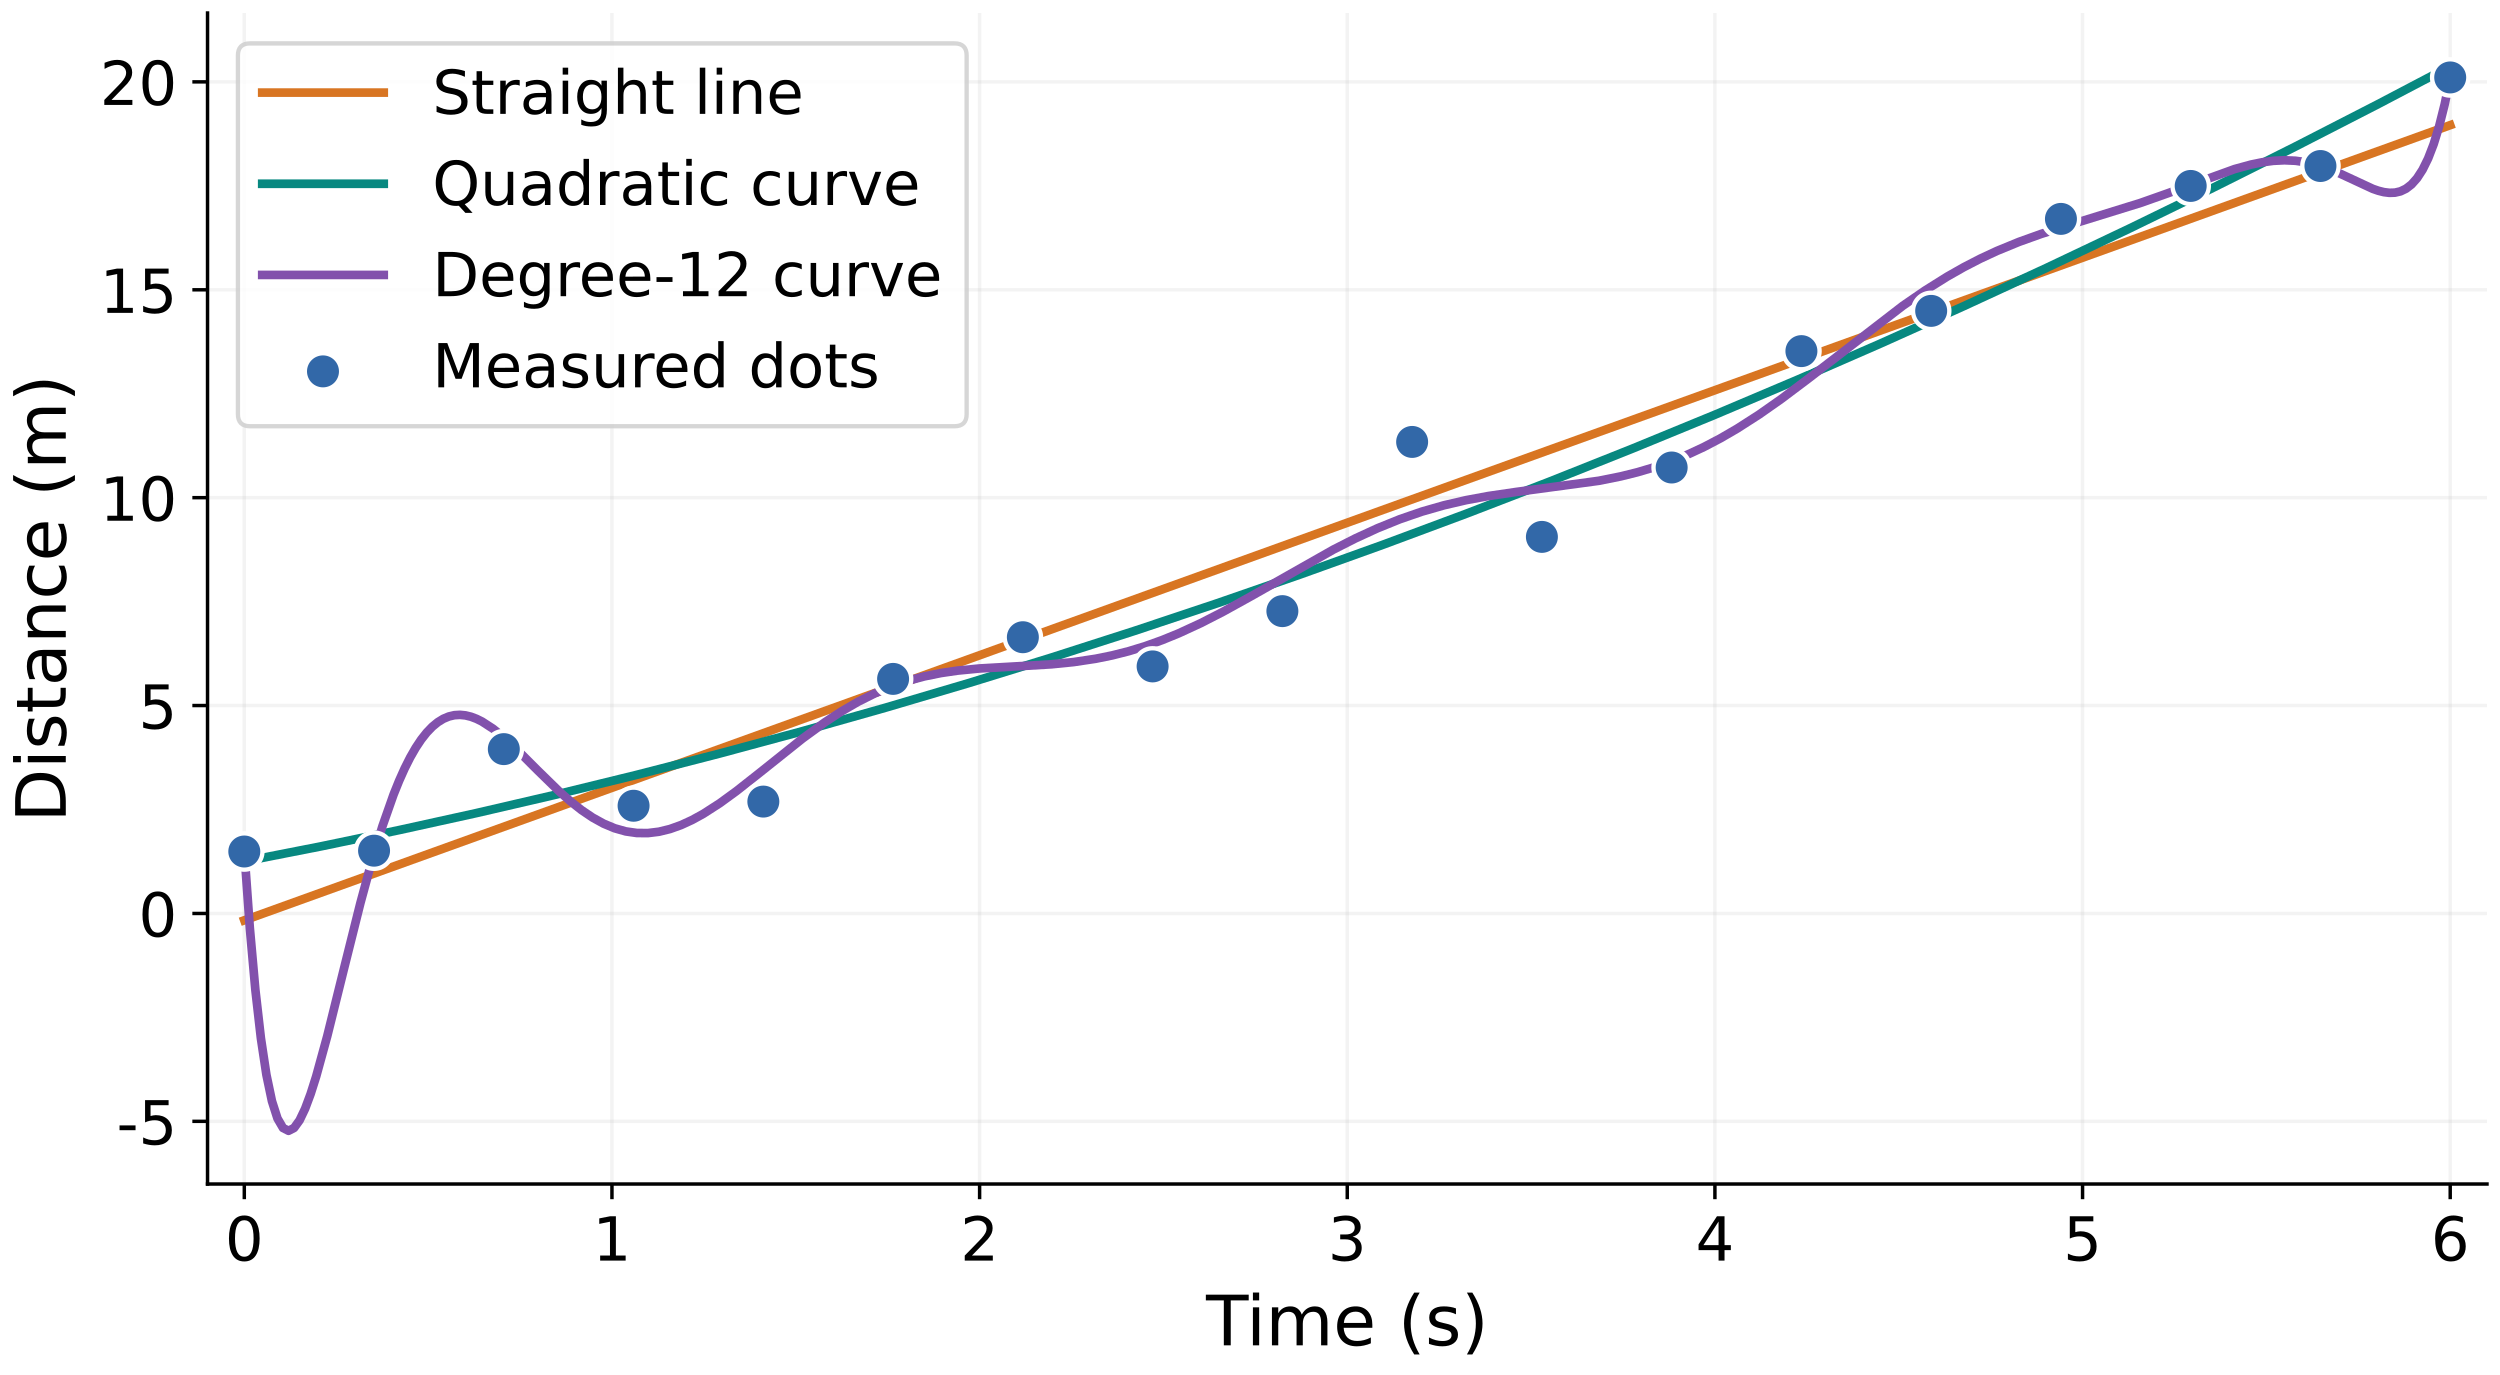
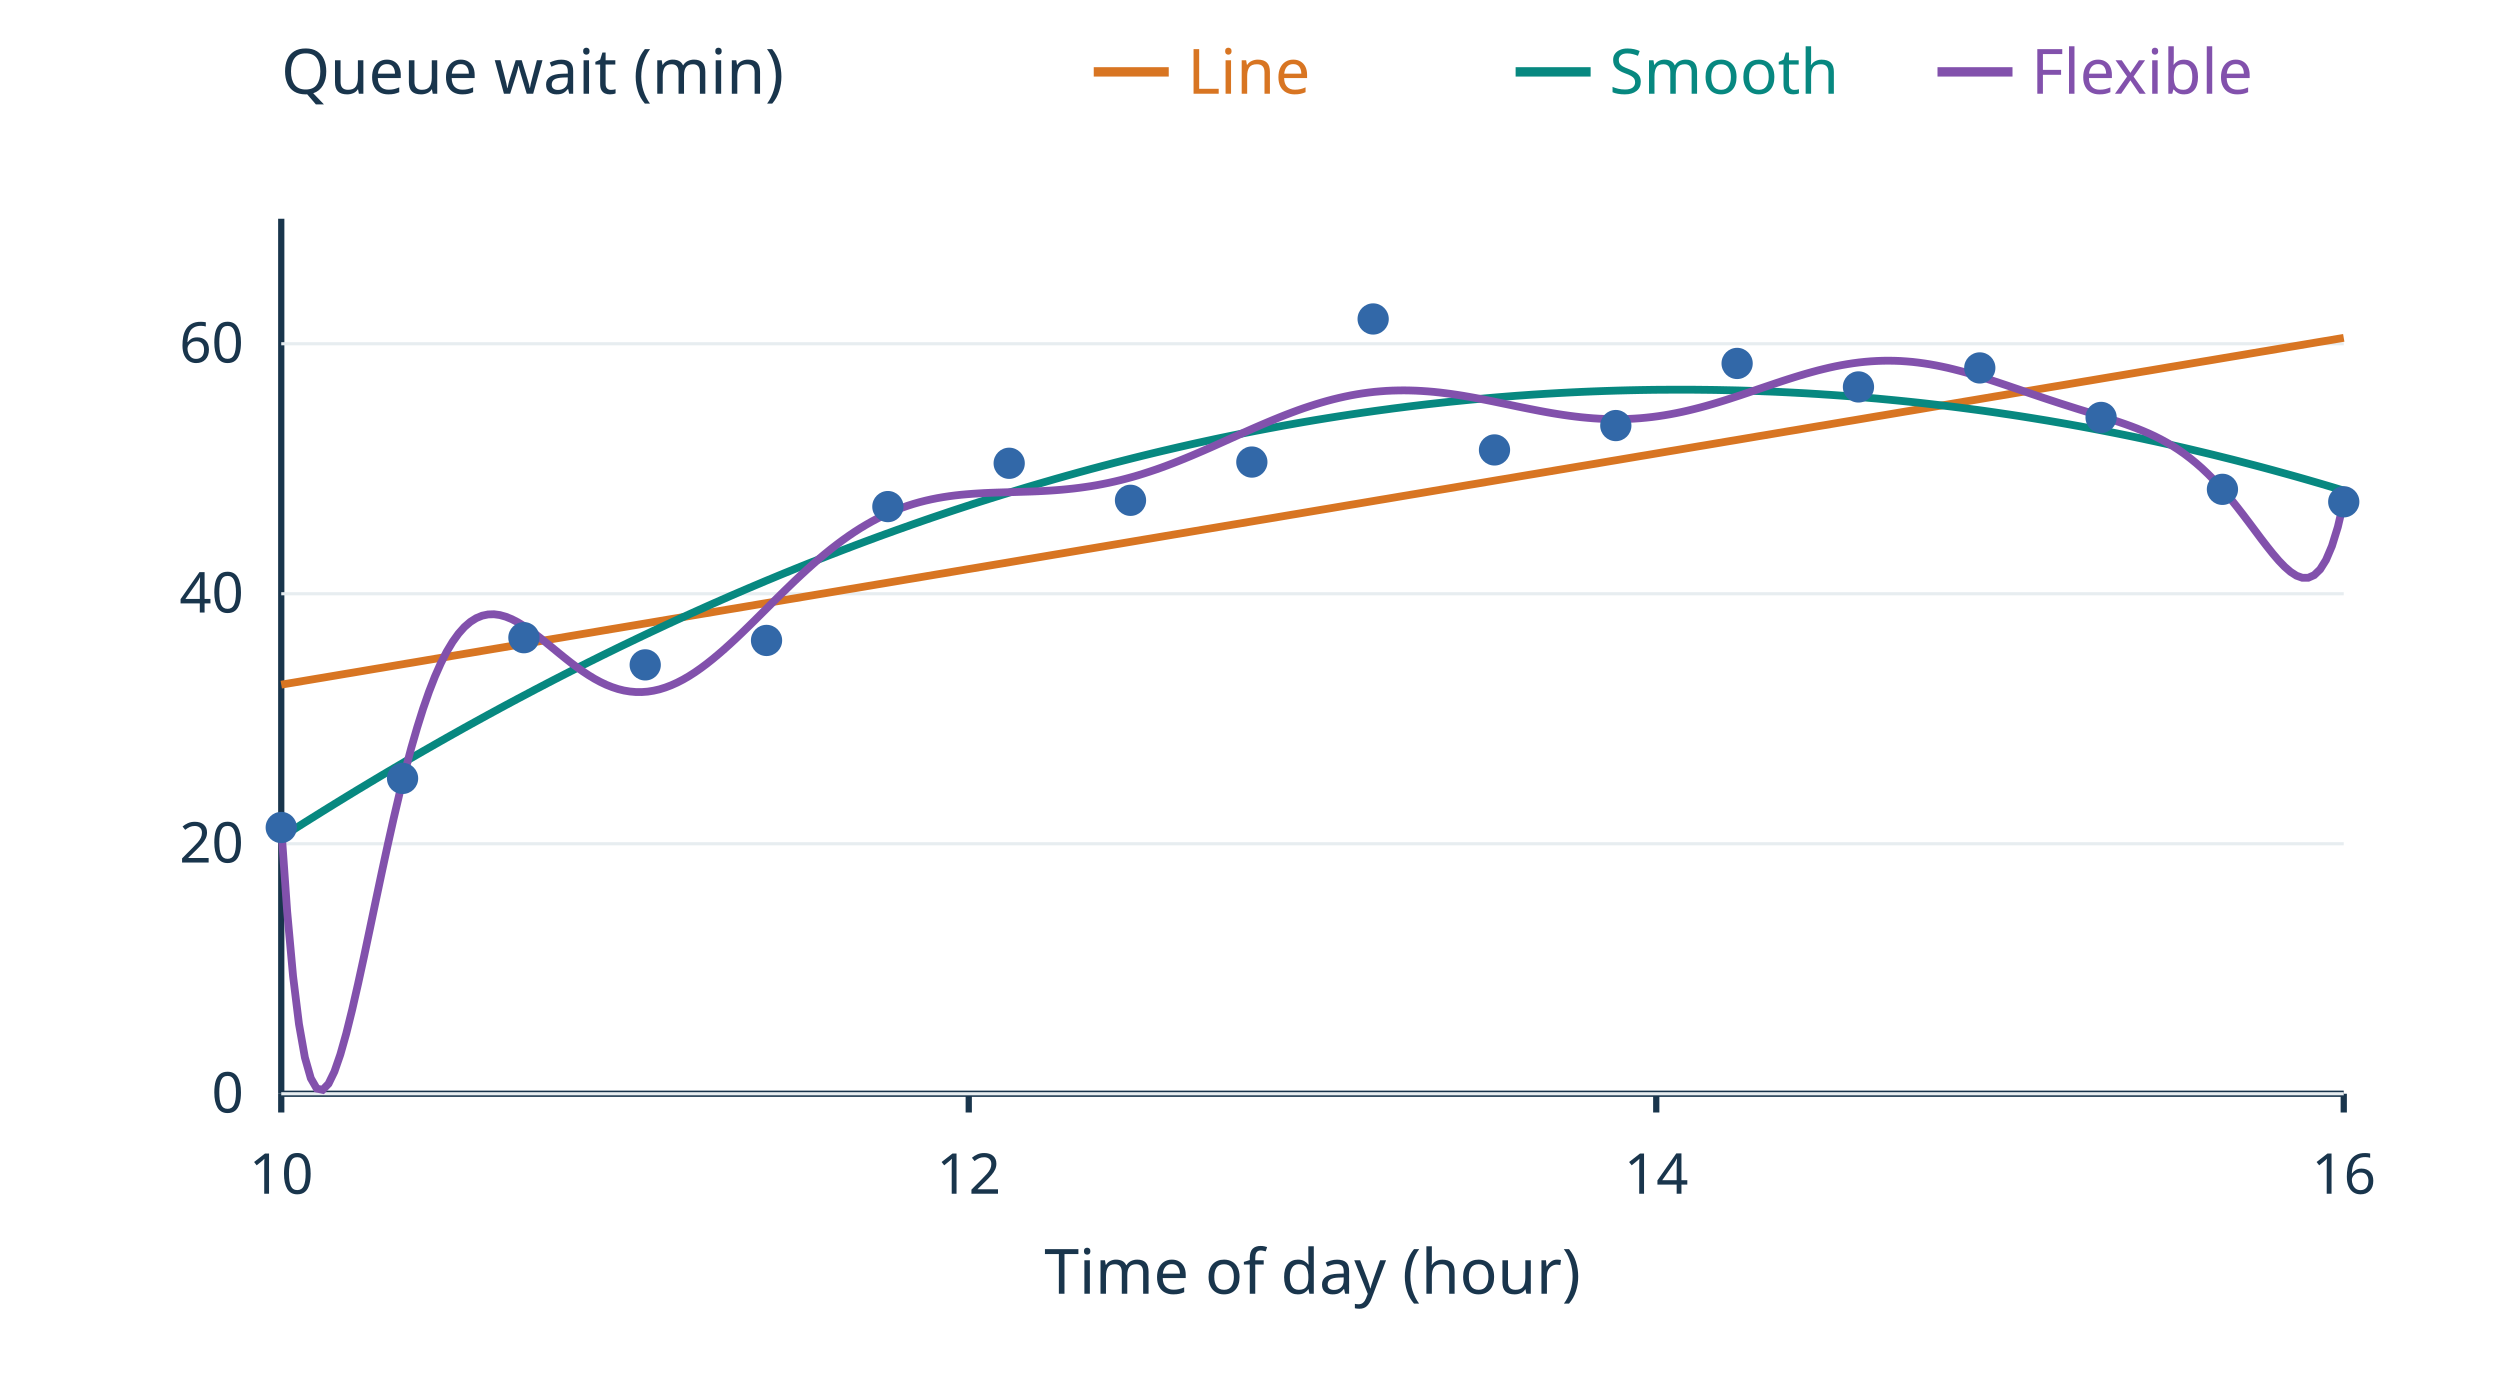
- <svg xmlns="http://www.w3.org/2000/svg" xmlns:xlink="http://www.w3.org/1999/xlink" width="576pt" height="316.8pt" viewBox="0 0 576 316.8" version="1.1">
-   <defs>
-     <style type="text/css">*{stroke-linejoin: round; stroke-linecap: butt}</style>
-   </defs>
-   <g id="figure_1">
-     <g id="patch_1">
-       <path d="M 0 316.8  L 576 316.8  L 576 0  L 0 0  z " style="fill: #ffffff" />
-     </g>
-     <g id="axes_1">
-       <g id="patch_2">
-         <path d="M 47.816 272.799  L 573 272.799  L 573 3  L 47.816 3  z " style="fill: #ffffff" />
-       </g>
-       <g id="matplotlib.axis_1">
-         <g id="xtick_1">
-           <g id="line2d_1">
-             <path d="M 56.287 272.799  L 56.287 3  " clip-path="url(#p5c104e8bd3)" style="fill: none; stroke: #b0b0b0; stroke-opacity: 0.15; stroke-width: 0.8; stroke-linecap: square" />
-           </g>
-           <g id="line2d_2">
-             <defs>
-               <path id="mf3f0b8edce" d="M 0 0  L 0 3.5  " style="stroke: #000000; stroke-width: 0.8" />
-             </defs>
-             <g>
-               <use xlink:href="#mf3f0b8edce" x="56.287" y="272.799" style="stroke: #000000; stroke-width: 0.8" />
-             </g>
-           </g>
-           <g id="text_1">
-             <text style="font-size: 14px; font-family: 'DejaVu Sans'; text-anchor: middle" x="56.287" y="290.435" transform="rotate(-0 56.28719 290.4352)">0</text>
-           </g>
-         </g>
-         <g id="xtick_2">
-           <g id="line2d_3">
-             <path d="M 140.994 272.799  L 140.994 3  " clip-path="url(#p5c104e8bd3)" style="fill: none; stroke: #b0b0b0; stroke-opacity: 0.15; stroke-width: 0.8; stroke-linecap: square" />
-           </g>
-           <g id="line2d_4">
-             <g>
-               <use xlink:href="#mf3f0b8edce" x="140.994" y="272.799" style="stroke: #000000; stroke-width: 0.8" />
-             </g>
-           </g>
-           <g id="text_2">
-             <text style="font-size: 14px; font-family: 'DejaVu Sans'; text-anchor: middle" x="140.994" y="290.435" transform="rotate(-0 140.9942 290.4352)">1</text>
-           </g>
-         </g>
-         <g id="xtick_3">
-           <g id="line2d_5">
-             <path d="M 225.701 272.799  L 225.701 3  " clip-path="url(#p5c104e8bd3)" style="fill: none; stroke: #b0b0b0; stroke-opacity: 0.15; stroke-width: 0.8; stroke-linecap: square" />
-           </g>
-           <g id="line2d_6">
-             <g>
-               <use xlink:href="#mf3f0b8edce" x="225.701" y="272.799" style="stroke: #000000; stroke-width: 0.8" />
-             </g>
-           </g>
-           <g id="text_3">
-             <text style="font-size: 14px; font-family: 'DejaVu Sans'; text-anchor: middle" x="225.701" y="290.435" transform="rotate(-0 225.7011 290.4352)">2</text>
-           </g>
-         </g>
-         <g id="xtick_4">
-           <g id="line2d_7">
-             <path d="M 310.408 272.799  L 310.408 3  " clip-path="url(#p5c104e8bd3)" style="fill: none; stroke: #b0b0b0; stroke-opacity: 0.15; stroke-width: 0.8; stroke-linecap: square" />
-           </g>
-           <g id="line2d_8">
-             <g>
-               <use xlink:href="#mf3f0b8edce" x="310.408" y="272.799" style="stroke: #000000; stroke-width: 0.8" />
-             </g>
-           </g>
-           <g id="text_4">
-             <text style="font-size: 14px; font-family: 'DejaVu Sans'; text-anchor: middle" x="310.408" y="290.435" transform="rotate(-0 310.4081 290.4352)">3</text>
-           </g>
-         </g>
-         <g id="xtick_5">
-           <g id="line2d_9">
-             <path d="M 395.115 272.799  L 395.115 3  " clip-path="url(#p5c104e8bd3)" style="fill: none; stroke: #b0b0b0; stroke-opacity: 0.15; stroke-width: 0.8; stroke-linecap: square" />
-           </g>
-           <g id="line2d_10">
-             <g>
-               <use xlink:href="#mf3f0b8edce" x="395.115" y="272.799" style="stroke: #000000; stroke-width: 0.8" />
-             </g>
-           </g>
-           <g id="text_5">
-             <text style="font-size: 14px; font-family: 'DejaVu Sans'; text-anchor: middle" x="395.115" y="290.435" transform="rotate(-0 395.1151 290.4352)">4</text>
-           </g>
-         </g>
-         <g id="xtick_6">
-           <g id="line2d_11">
-             <path d="M 479.822 272.799  L 479.822 3  " clip-path="url(#p5c104e8bd3)" style="fill: none; stroke: #b0b0b0; stroke-opacity: 0.15; stroke-width: 0.8; stroke-linecap: square" />
-           </g>
-           <g id="line2d_12">
-             <g>
-               <use xlink:href="#mf3f0b8edce" x="479.822" y="272.799" style="stroke: #000000; stroke-width: 0.8" />
-             </g>
-           </g>
-           <g id="text_6">
-             <text style="font-size: 14px; font-family: 'DejaVu Sans'; text-anchor: middle" x="479.822" y="290.435" transform="rotate(-0 479.8221 290.4352)">5</text>
-           </g>
-         </g>
-         <g id="xtick_7">
-           <g id="line2d_13">
-             <path d="M 564.529 272.799  L 564.529 3  " clip-path="url(#p5c104e8bd3)" style="fill: none; stroke: #b0b0b0; stroke-opacity: 0.15; stroke-width: 0.8; stroke-linecap: square" />
-           </g>
-           <g id="line2d_14">
-             <g>
-               <use xlink:href="#mf3f0b8edce" x="564.529" y="272.799" style="stroke: #000000; stroke-width: 0.8" />
-             </g>
-           </g>
-           <g id="text_7">
-             <text style="font-size: 14px; font-family: 'DejaVu Sans'; text-anchor: middle" x="564.529" y="290.435" transform="rotate(-0 564.5291 290.4352)">6</text>
-           </g>
-         </g>
-         <g id="text_8">
-           <text style="font-size: 16px; font-family: 'DejaVu Sans'; text-anchor: middle" x="310.408" y="309.956" transform="rotate(-0 310.4081 309.956)">Time (s)</text>
-         </g>
-       </g>
-       <g id="matplotlib.axis_2">
-         <g id="ytick_1">
-           <g id="line2d_15">
-             <path d="M 47.816 258.361  L 573 258.361  " clip-path="url(#p5c104e8bd3)" style="fill: none; stroke: #b0b0b0; stroke-opacity: 0.15; stroke-width: 0.8; stroke-linecap: square" />
-           </g>
-           <g id="line2d_16">
-             <defs>
-               <path id="m4a81ca9b0f" d="M 0 0  L -3.5 0  " style="stroke: #000000; stroke-width: 0.8" />
-             </defs>
-             <g>
-               <use xlink:href="#m4a81ca9b0f" x="47.816" y="258.361" style="stroke: #000000; stroke-width: 0.8" />
-             </g>
-           </g>
-           <g id="text_9">
-             <text style="font-size: 14px; font-family: 'DejaVu Sans'; text-anchor: end" x="40.816" y="263.679" transform="rotate(-0 40.81649 263.6794)">-5</text>
-           </g>
-         </g>
-         <g id="ytick_2">
-           <g id="line2d_17">
-             <path d="M 47.816 210.462  L 573 210.462  " clip-path="url(#p5c104e8bd3)" style="fill: none; stroke: #b0b0b0; stroke-opacity: 0.15; stroke-width: 0.8; stroke-linecap: square" />
-           </g>
-           <g id="line2d_18">
-             <g>
-               <use xlink:href="#m4a81ca9b0f" x="47.816" y="210.462" style="stroke: #000000; stroke-width: 0.8" />
-             </g>
-           </g>
-           <g id="text_10">
-             <text style="font-size: 14px; font-family: 'DejaVu Sans'; text-anchor: end" x="40.816" y="215.78" transform="rotate(-0 40.81649 215.78)">0</text>
-           </g>
-         </g>
-         <g id="ytick_3">
-           <g id="line2d_19">
-             <path d="M 47.816 162.562  L 573 162.562  " clip-path="url(#p5c104e8bd3)" style="fill: none; stroke: #b0b0b0; stroke-opacity: 0.15; stroke-width: 0.8; stroke-linecap: square" />
-           </g>
-           <g id="line2d_20">
-             <g>
-               <use xlink:href="#m4a81ca9b0f" x="47.816" y="162.562" style="stroke: #000000; stroke-width: 0.8" />
-             </g>
-           </g>
-           <g id="text_11">
-             <text style="font-size: 14px; font-family: 'DejaVu Sans'; text-anchor: end" x="40.816" y="167.881" transform="rotate(-0 40.81649 167.8806)">5</text>
-           </g>
-         </g>
-         <g id="ytick_4">
-           <g id="line2d_21">
-             <path d="M 47.816 114.663  L 573 114.663  " clip-path="url(#p5c104e8bd3)" style="fill: none; stroke: #b0b0b0; stroke-opacity: 0.15; stroke-width: 0.8; stroke-linecap: square" />
-           </g>
-           <g id="line2d_22">
-             <g>
-               <use xlink:href="#m4a81ca9b0f" x="47.816" y="114.663" style="stroke: #000000; stroke-width: 0.8" />
-             </g>
-           </g>
-           <g id="text_12">
-             <text style="font-size: 14px; font-family: 'DejaVu Sans'; text-anchor: end" x="40.816" y="119.981" transform="rotate(-0 40.81649 119.9811)">10</text>
-           </g>
-         </g>
-         <g id="ytick_5">
-           <g id="line2d_23">
-             <path d="M 47.816 66.763  L 573 66.763  " clip-path="url(#p5c104e8bd3)" style="fill: none; stroke: #b0b0b0; stroke-opacity: 0.15; stroke-width: 0.8; stroke-linecap: square" />
-           </g>
-           <g id="line2d_24">
-             <g>
-               <use xlink:href="#m4a81ca9b0f" x="47.816" y="66.763" style="stroke: #000000; stroke-width: 0.8" />
-             </g>
-           </g>
-           <g id="text_13">
-             <text style="font-size: 14px; font-family: 'DejaVu Sans'; text-anchor: end" x="40.816" y="72.082" transform="rotate(-0 40.81649 72.08168)">15</text>
-           </g>
-         </g>
-         <g id="ytick_6">
-           <g id="line2d_25">
-             <path d="M 47.816 18.864  L 573 18.864  " clip-path="url(#p5c104e8bd3)" style="fill: none; stroke: #b0b0b0; stroke-opacity: 0.15; stroke-width: 0.8; stroke-linecap: square" />
-           </g>
-           <g id="line2d_26">
-             <g>
-               <use xlink:href="#m4a81ca9b0f" x="47.816" y="18.864" style="stroke: #000000; stroke-width: 0.8" />
-             </g>
-           </g>
-           <g id="text_14">
-             <text style="font-size: 14px; font-family: 'DejaVu Sans'; text-anchor: end" x="40.816" y="24.182" transform="rotate(-0 40.81649 24.18223)">20</text>
-           </g>
-         </g>
-         <g id="text_15">
-           <text style="font-size: 16px; font-family: 'DejaVu Sans'; text-anchor: middle" x="15.158" y="137.899" transform="rotate(-90 15.15774 137.8994)">Distance (m)</text>
-         </g>
-       </g>
-       <g id="line2d_27">
-         <path d="M 56.287 212.035  L 564.529 28.834  L 564.529 28.834  " clip-path="url(#p5c104e8bd3)" style="fill: none; stroke: #d87522; stroke-width: 2; stroke-linecap: square" />
-       </g>
-       <g id="line2d_28">
-         <path d="M 56.287 198.465  L 74.12 194.965  L 91.953 191.253  L 109.786 187.328  L 127.619 183.19  L 146.726 178.52  L 165.833 173.605  L 184.94 168.446  L 204.047 163.042  L 223.154 157.394  L 242.26 151.501  L 261.367 145.364  L 280.474 138.982  L 299.581 132.355  L 318.688 125.484  L 337.795 118.369  L 356.901 111.009  L 376.008 103.404  L 395.115 95.555  L 414.222 87.462  L 433.329 79.124  L 452.436 70.541  L 471.542 61.714  L 490.649 52.642  L 509.756 43.326  L 528.863 33.765  L 547.97 23.96  L 564.529 15.264  L 564.529 15.264  " clip-path="url(#p5c104e8bd3)" style="fill: none; stroke: #078880; stroke-width: 2; stroke-linecap: square" />
-       </g>
-       <g id="line2d_29">
-         <path d="M 56.287 196.127  L 57.561 213.823  L 58.835 228.048  L 60.109 239.199  L 61.382 247.638  L 62.656 253.7  L 63.93 257.688  L 65.204 259.882  L 66.478 260.535  L 67.751 259.877  L 69.025 258.116  L 70.299 255.441  L 71.573 252.022  L 72.846 248.011  L 75.394 238.742  L 79.215 223.337  L 83.037 208.062  L 85.584 198.692  L 88.132 190.302  L 90.679 183.06  L 91.953 179.899  L 93.227 177.052  L 94.501 174.519  L 95.775 172.298  L 97.048 170.384  L 98.322 168.769  L 99.596 167.442  L 100.87 166.394  L 102.144 165.61  L 103.417 165.077  L 104.691 164.779  L 105.965 164.7  L 107.239 164.825  L 108.513 165.136  L 109.786 165.616  L 111.06 166.248  L 113.608 167.904  L 116.155 169.969  L 118.703 172.318  L 123.798 177.414  L 128.893 182.391  L 131.441 184.638  L 133.988 186.645  L 136.536 188.367  L 139.083 189.772  L 141.631 190.838  L 144.179 191.556  L 146.726 191.921  L 149.274 191.942  L 151.821 191.63  L 154.369 191.006  L 156.917 190.094  L 159.464 188.922  L 162.012 187.521  L 165.833 185.063  L 169.654 182.281  L 174.75 178.268  L 184.94 170.133  L 190.035 166.422  L 193.856 163.918  L 197.678 161.697  L 201.499 159.779  L 205.321 158.172  L 209.142 156.866  L 212.963 155.842  L 216.785 155.07  L 220.606 154.51  L 225.701 154.016  L 233.344 153.577  L 242.26 153.052  L 247.356 152.542  L 252.451 151.775  L 256.272 150.997  L 260.093 150.026  L 263.915 148.855  L 267.736 147.486  L 271.558 145.927  L 276.653 143.578  L 281.748 140.969  L 288.117 137.447  L 307.224 126.619  L 312.319 124.033  L 317.414 121.693  L 322.509 119.634  L 327.604 117.876  L 332.699 116.417  L 337.795 115.235  L 342.89 114.29  L 349.259 113.355  L 368.366 110.772  L 373.461 109.749  L 377.282 108.799  L 381.103 107.665  L 384.925 106.326  L 388.746 104.771  L 392.568 102.992  L 396.389 100.99  L 400.21 98.771  L 405.305 95.503  L 410.401 91.928  L 416.77 87.136  L 438.424 70.441  L 443.519 66.938  L 448.614 63.744  L 452.436 61.574  L 456.257 59.602  L 460.078 57.824  L 465.174 55.73  L 470.269 53.901  L 476.638 51.869  L 493.197 46.744  L 499.566 44.494  L 514.851 38.953  L 518.673 37.907  L 521.22 37.389  L 523.768 37.052  L 526.315 36.926  L 528.863 37.037  L 531.411 37.402  L 533.958 38.024  L 536.506 38.889  L 539.053 39.959  L 546.696 43.509  L 547.97 43.948  L 549.244 44.267  L 550.517 44.428  L 551.791 44.385  L 553.065 44.089  L 554.339 43.481  L 555.613 42.497  L 556.886 41.066  L 558.16 39.106  L 559.434 36.527  L 560.708 33.229  L 561.981 29.1  L 563.255 24.02  L 564.529 17.851  L 564.529 17.851  " clip-path="url(#p5c104e8bd3)" style="fill: none; stroke: #8251ac; stroke-width: 2; stroke-linecap: square" />
-       </g>
-       <g id="patch_3">
-         <path d="M 47.816 272.799  L 47.816 3  " style="fill: none; stroke: #000000; stroke-width: 0.8; stroke-linejoin: miter; stroke-linecap: square" />
-       </g>
-       <g id="patch_4">
-         <path d="M 47.816 272.799  L 573 272.799  " style="fill: none; stroke: #000000; stroke-width: 0.8; stroke-linejoin: miter; stroke-linecap: square" />
-       </g>
-       <g id="PathCollection_1">
-         <defs>
-           <path id="m047943c0de" d="M 0 4.183  C 1.109 4.183 2.174 3.743 2.958 2.958  C 3.743 2.174 4.183 1.109 4.183 0  C 4.183 -1.109 3.743 -2.174 2.958 -2.958  C 2.174 -3.743 1.109 -4.183 0 -4.183  C -1.109 -4.183 -2.174 -3.743 -2.958 -2.958  C -3.743 -2.174 -4.183 -1.109 -4.183 0  C -4.183 1.109 -3.743 2.174 -2.958 2.958  C -2.174 3.743 -1.109 4.183 0 4.183  z " style="stroke: #ffffff" />
-         </defs>
-         <g clip-path="url(#p5c104e8bd3)">
-           <use xlink:href="#m047943c0de" x="56.287" y="196.188" style="fill: #3268a8; stroke: #ffffff" />
-           <use xlink:href="#m047943c0de" x="86.184" y="195.996" style="fill: #3268a8; stroke: #ffffff" />
-           <use xlink:href="#m047943c0de" x="116.08" y="172.598" style="fill: #3268a8; stroke: #ffffff" />
-           <use xlink:href="#m047943c0de" x="145.977" y="185.645" style="fill: #3268a8; stroke: #ffffff" />
-           <use xlink:href="#m047943c0de" x="175.874" y="184.686" style="fill: #3268a8; stroke: #ffffff" />
-           <use xlink:href="#m047943c0de" x="205.77" y="156.418" style="fill: #3268a8; stroke: #ffffff" />
-           <use xlink:href="#m047943c0de" x="235.667" y="146.816" style="fill: #3268a8; stroke: #ffffff" />
-           <use xlink:href="#m047943c0de" x="265.563" y="153.541" style="fill: #3268a8; stroke: #ffffff" />
-           <use xlink:href="#m047943c0de" x="295.46" y="140.805" style="fill: #3268a8; stroke: #ffffff" />
-           <use xlink:href="#m047943c0de" x="325.356" y="101.821" style="fill: #3268a8; stroke: #ffffff" />
-           <use xlink:href="#m047943c0de" x="355.253" y="123.7" style="fill: #3268a8; stroke: #ffffff" />
-           <use xlink:href="#m047943c0de" x="385.15" y="107.713" style="fill: #3268a8; stroke: #ffffff" />
-           <use xlink:href="#m047943c0de" x="415.046" y="80.898" style="fill: #3268a8; stroke: #ffffff" />
-           <use xlink:href="#m047943c0de" x="444.943" y="71.627" style="fill: #3268a8; stroke: #ffffff" />
-           <use xlink:href="#m047943c0de" x="474.839" y="50.433" style="fill: #3268a8; stroke: #ffffff" />
-           <use xlink:href="#m047943c0de" x="504.736" y="42.84" style="fill: #3268a8; stroke: #ffffff" />
-           <use xlink:href="#m047943c0de" x="534.632" y="38.25" style="fill: #3268a8; stroke: #ffffff" />
-           <use xlink:href="#m047943c0de" x="564.529" y="17.843" style="fill: #3268a8; stroke: #ffffff" />
-         </g>
-       </g>
-       <g id="legend_1">
-         <g id="patch_5">
-           <path d="M 57.616 98.205  L 219.916 98.205  Q 222.716 98.205 222.716 95.405  L 222.716 12.8  Q 222.716 10 219.916 10  L 57.616 10  Q 54.816 10 54.816 12.8  L 54.816 95.405  Q 54.816 98.205 57.616 98.205  z " style="fill: #ffffff; opacity: 0.8; stroke: #cccccc; stroke-linejoin: miter" />
-         </g>
-         <g id="line2d_30">
-           <path d="M 60.416 21.338  L 74.416 21.338  L 88.416 21.338  " style="fill: none; stroke: #d87522; stroke-width: 2; stroke-linecap: square" />
-         </g>
-         <g id="text_16">
-           <text style="font-size: 14px; font-family: 'DejaVu Sans'; text-anchor: start" x="99.616" y="26.238" transform="rotate(-0 99.61649 26.23805)">Straight line</text>
-         </g>
-         <g id="line2d_31">
-           <path d="M 60.416 42.339  L 74.416 42.339  L 88.416 42.339  " style="fill: none; stroke: #078880; stroke-width: 2; stroke-linecap: square" />
-         </g>
-         <g id="text_17">
-           <text style="font-size: 14px; font-family: 'DejaVu Sans'; text-anchor: start" x="99.616" y="47.239" transform="rotate(-0 99.61649 47.23915)">Quadratic curve</text>
-         </g>
-         <g id="line2d_32">
-           <path d="M 60.416 63.34  L 74.416 63.34  L 88.416 63.34  " style="fill: none; stroke: #8251ac; stroke-width: 2; stroke-linecap: square" />
-         </g>
-         <g id="text_18">
-           <text style="font-size: 14px; font-family: 'DejaVu Sans'; text-anchor: start" x="99.616" y="68.24" transform="rotate(-0 99.61649 68.24024)">Degree-12 curve</text>
-         </g>
-         <g id="PathCollection_2">
-           <g>
-             <use xlink:href="#m047943c0de" x="74.416" y="85.566" style="fill: #3268a8; stroke: #ffffff" />
-           </g>
-         </g>
-         <g id="text_19">
-           <text style="font-size: 14px; font-family: 'DejaVu Sans'; text-anchor: start" x="99.616" y="89.241" transform="rotate(-0 99.61649 89.24133)">Measured dots</text>
-         </g>
-       </g>
-     </g>
-   </g>
-   <defs>
-     <clipPath id="p5c104e8bd3">
-       <rect x="47.816" y="3" width="525.183" height="269.798" />
-     </clipPath>
-   </defs>
+ <svg xmlns="http://www.w3.org/2000/svg" width="800" height="440" viewBox="0 0 800 440" role="img" aria-labelledby="desc">
+   <style>text {font-family: sans-serif;}</style>
+   <rect width="800" height="440" fill="white" />
+   <text x="90.00" y="30.00" font-size="20" fill="#19354c" text-anchor="start">Queue wait (min)</text>
+   <line x1="90.00" y1="70.00" x2="90.00" y2="350.00" stroke="#19354c" stroke-width="2" />
+   <line x1="90.00" y1="350.00" x2="750.00" y2="350.00" stroke="#19354c" stroke-width="2" />
+   <line x1="90.00" y1="350.00" x2="90.00" y2="356.00" stroke="#19354c" stroke-width="2" />
+   <text x="90.00" y="382.00" font-size="18" fill="#19354c" text-anchor="middle">10</text>
+   <line x1="310.00" y1="350.00" x2="310.00" y2="356.00" stroke="#19354c" stroke-width="2" />
+   <text x="310.00" y="382.00" font-size="18" fill="#19354c" text-anchor="middle">12</text>
+   <line x1="530.00" y1="350.00" x2="530.00" y2="356.00" stroke="#19354c" stroke-width="2" />
+   <text x="530.00" y="382.00" font-size="18" fill="#19354c" text-anchor="middle">14</text>
+   <line x1="750.00" y1="350.00" x2="750.00" y2="356.00" stroke="#19354c" stroke-width="2" />
+   <text x="750.00" y="382.00" font-size="18" fill="#19354c" text-anchor="middle">16</text>
+   <line x1="90.00" y1="350.00" x2="750.00" y2="350.00" stroke="#e7edf0" stroke-width="1" />
+   <text x="78.00" y="356.00" font-size="18" fill="#19354c" text-anchor="end">0</text>
+   <line x1="90.00" y1="270.00" x2="750.00" y2="270.00" stroke="#e7edf0" stroke-width="1" />
+   <text x="78.00" y="276.00" font-size="18" fill="#19354c" text-anchor="end">20</text>
+   <line x1="90.00" y1="190.00" x2="750.00" y2="190.00" stroke="#e7edf0" stroke-width="1" />
+   <text x="78.00" y="196.00" font-size="18" fill="#19354c" text-anchor="end">40</text>
+   <line x1="90.00" y1="110.00" x2="750.00" y2="110.00" stroke="#e7edf0" stroke-width="1" />
+   <text x="78.00" y="116.00" font-size="18" fill="#19354c" text-anchor="end">60</text>
+   <text x="420.00" y="414.00" font-size="20" fill="#19354c" text-anchor="middle">Time of day (hour)</text>
+   <path d="M90.00,219.09 L91.89,218.77 L93.78,218.46 L95.67,218.14 L97.56,217.82 L99.46,217.50 L101.35,217.18 L103.24,216.87 L105.13,216.55 L107.02,216.23 L108.91,215.91 L110.80,215.59 L112.69,215.28 L114.58,214.96 L116.48,214.64 L118.37,214.32 L120.26,214.00 L122.15,213.69 L124.04,213.37 L125.93,213.05 L127.82,212.73 L129.71,212.41 L131.60,212.10 L133.50,211.78 L135.39,211.46 L137.28,211.14 L139.17,210.82 L141.06,210.51 L142.95,210.19 L144.84,209.87 L146.73,209.55 L148.62,209.23 L150.52,208.92 L152.41,208.60 L154.30,208.28 L156.19,207.96 L158.08,207.64 L159.97,207.33 L161.86,207.01 L163.75,206.69 L165.64,206.37 L167.54,206.05 L169.43,205.74 L171.32,205.42 L173.21,205.10 L175.10,204.78 L176.99,204.46 L178.88,204.15 L180.77,203.83 L182.66,203.51 L184.56,203.19 L186.45,202.87 L188.34,202.56 L190.23,202.24 L192.12,201.92 L194.01,201.60 L195.90,201.28 L197.79,200.97 L199.68,200.65 L201.58,200.33 L203.47,200.01 L205.36,199.69 L207.25,199.38 L209.14,199.06 L211.03,198.74 L212.92,198.42 L214.81,198.10 L216.70,197.79 L218.60,197.47 L220.49,197.15 L222.38,196.83 L224.27,196.51 L226.16,196.20 L228.05,195.88 L229.94,195.56 L231.83,195.24 L233.72,194.92 L235.62,194.61 L237.51,194.29 L239.40,193.97 L241.29,193.65 L243.18,193.33 L245.07,193.02 L246.96,192.70 L248.85,192.38 L250.74,192.06 L252.64,191.74 L254.53,191.43 L256.42,191.11 L258.31,190.79 L260.20,190.47 L262.09,190.15 L263.98,189.84 L265.87,189.52 L267.77,189.20 L269.66,188.88 L271.55,188.56 L273.44,188.25 L275.33,187.93 L277.22,187.61 L279.11,187.29 L281.00,186.97 L282.89,186.66 L284.79,186.34 L286.68,186.02 L288.57,185.70 L290.46,185.38 L292.35,185.07 L294.24,184.75 L296.13,184.43 L298.02,184.11 L299.91,183.79 L301.81,183.48 L303.70,183.16 L305.59,182.84 L307.48,182.52 L309.37,182.20 L311.26,181.89 L313.15,181.57 L315.04,181.25 L316.93,180.93 L318.83,180.61 L320.72,180.30 L322.61,179.98 L324.50,179.66 L326.39,179.34 L328.28,179.02 L330.17,178.71 L332.06,178.39 L333.95,178.07 L335.85,177.75 L337.74,177.43 L339.63,177.12 L341.52,176.80 L343.41,176.48 L345.30,176.16 L347.19,175.84 L349.08,175.53 L350.97,175.21 L352.87,174.89 L354.76,174.57 L356.65,174.25 L358.54,173.94 L360.43,173.62 L362.32,173.30 L364.21,172.98 L366.10,172.66 L367.99,172.35 L369.89,172.03 L371.78,171.71 L373.67,171.39 L375.56,171.07 L377.45,170.76 L379.34,170.44 L381.23,170.12 L383.12,169.80 L385.01,169.48 L386.91,169.17 L388.80,168.85 L390.69,168.53 L392.58,168.21 L394.47,167.89 L396.36,167.58 L398.25,167.26 L400.14,166.94 L402.03,166.62 L403.93,166.30 L405.82,165.99 L407.71,165.67 L409.60,165.35 L411.49,165.03 L413.38,164.71 L415.27,164.40 L417.16,164.08 L419.05,163.76 L420.95,163.44 L422.84,163.12 L424.73,162.81 L426.62,162.49 L428.51,162.17 L430.40,161.85 L432.29,161.53 L434.18,161.22 L436.07,160.90 L437.97,160.58 L439.86,160.26 L441.75,159.94 L443.64,159.63 L445.53,159.31 L447.42,158.99 L449.31,158.67 L451.20,158.35 L453.09,158.04 L454.99,157.72 L456.88,157.40 L458.77,157.08 L460.66,156.76 L462.55,156.45 L464.44,156.13 L466.33,155.81 L468.22,155.49 L470.11,155.17 L472.01,154.86 L473.90,154.54 L475.79,154.22 L477.68,153.90 L479.57,153.58 L481.46,153.27 L483.35,152.95 L485.24,152.63 L487.13,152.31 L489.03,151.99 L490.92,151.68 L492.81,151.36 L494.70,151.04 L496.59,150.72 L498.48,150.40 L500.37,150.09 L502.26,149.77 L504.15,149.45 L506.05,149.13 L507.94,148.82 L509.83,148.50 L511.72,148.18 L513.61,147.86 L515.50,147.54 L517.39,147.23 L519.28,146.91 L521.17,146.59 L523.07,146.27 L524.96,145.95 L526.85,145.64 L528.74,145.32 L530.63,145.00 L532.52,144.68 L534.41,144.36 L536.30,144.05 L538.19,143.73 L540.09,143.41 L541.98,143.09 L543.87,142.77 L545.76,142.46 L547.65,142.14 L549.54,141.82 L551.43,141.50 L553.32,141.18 L555.21,140.87 L557.11,140.55 L559.00,140.23 L560.89,139.91 L562.78,139.59 L564.67,139.28 L566.56,138.96 L568.45,138.64 L570.34,138.32 L572.23,138.00 L574.13,137.69 L576.02,137.37 L577.91,137.05 L579.80,136.73 L581.69,136.41 L583.58,136.10 L585.47,135.78 L587.36,135.46 L589.26,135.14 L591.15,134.82 L593.04,134.51 L594.93,134.19 L596.82,133.87 L598.71,133.55 L600.60,133.23 L602.49,132.92 L604.38,132.60 L606.28,132.28 L608.17,131.96 L610.06,131.64 L611.95,131.33 L613.84,131.01 L615.73,130.69 L617.62,130.37 L619.51,130.05 L621.40,129.74 L623.30,129.42 L625.19,129.10 L627.08,128.78 L628.97,128.46 L630.86,128.15 L632.75,127.83 L634.64,127.51 L636.53,127.19 L638.42,126.87 L640.32,126.56 L642.21,126.24 L644.10,125.92 L645.99,125.60 L647.88,125.28 L649.77,124.97 L651.66,124.65 L653.55,124.33 L655.44,124.01 L657.34,123.69 L659.23,123.38 L661.12,123.06 L663.01,122.74 L664.90,122.42 L666.79,122.10 L668.68,121.79 L670.57,121.47 L672.46,121.15 L674.36,120.83 L676.25,120.51 L678.14,120.20 L680.03,119.88 L681.92,119.56 L683.81,119.24 L685.70,118.92 L687.59,118.61 L689.48,118.29 L691.38,117.97 L693.27,117.65 L695.16,117.33 L697.05,117.02 L698.94,116.70 L700.83,116.38 L702.72,116.06 L704.61,115.74 L706.50,115.43 L708.40,115.11 L710.29,114.79 L712.18,114.47 L714.07,114.15 L715.96,113.84 L717.85,113.52 L719.74,113.20 L721.63,112.88 L723.52,112.56 L725.42,112.25 L727.31,111.93 L729.20,111.61 L731.09,111.29 L732.98,110.97 L734.87,110.66 L736.76,110.34 L738.65,110.02 L740.54,109.70 L742.44,109.38 L744.33,109.07 L746.22,108.75 L748.11,108.43 L750.00,108.11" fill="none" stroke="#d87522" stroke-width="2.5" />
+   <line x1="350.00" y1="23.00" x2="374.00" y2="23.00" stroke="#d87522" stroke-width="3" />
+   <text x="380.00" y="30.00" font-size="20" fill="#d87522" text-anchor="start">Line</text>
+   <path d="M90.00,267.97 L91.89,266.76 L93.78,265.56 L95.67,264.36 L97.56,263.17 L99.46,261.98 L101.35,260.80 L103.24,259.62 L105.13,258.45 L107.02,257.28 L108.91,256.12 L110.80,254.96 L112.69,253.81 L114.58,252.66 L116.48,251.52 L118.37,250.38 L120.26,249.25 L122.15,248.12 L124.04,247.00 L125.93,245.89 L127.82,244.78 L129.71,243.67 L131.60,242.57 L133.50,241.47 L135.39,240.38 L137.28,239.30 L139.17,238.22 L141.06,237.14 L142.95,236.07 L144.84,235.01 L146.73,233.95 L148.62,232.89 L150.52,231.84 L152.41,230.80 L154.30,229.76 L156.19,228.72 L158.08,227.70 L159.97,226.67 L161.86,225.65 L163.75,224.64 L165.64,223.63 L167.54,222.63 L169.43,221.63 L171.32,220.63 L173.21,219.65 L175.10,218.66 L176.99,217.68 L178.88,216.71 L180.77,215.74 L182.66,214.78 L184.56,213.82 L186.45,212.87 L188.34,211.92 L190.23,210.98 L192.12,210.04 L194.01,209.11 L195.90,208.19 L197.79,207.26 L199.68,206.35 L201.58,205.44 L203.47,204.53 L205.36,203.63 L207.25,202.73 L209.14,201.84 L211.03,200.96 L212.92,200.07 L214.81,199.20 L216.70,198.33 L218.60,197.46 L220.49,196.60 L222.38,195.75 L224.27,194.90 L226.16,194.05 L228.05,193.21 L229.94,192.38 L231.83,191.55 L233.72,190.72 L235.62,189.90 L237.51,189.09 L239.40,188.28 L241.29,187.48 L243.18,186.68 L245.07,185.88 L246.96,185.10 L248.85,184.31 L250.74,183.53 L252.64,182.76 L254.53,181.99 L256.42,181.23 L258.31,180.47 L260.20,179.72 L262.09,178.97 L263.98,178.23 L265.87,177.49 L267.77,176.76 L269.66,176.03 L271.55,175.31 L273.44,174.59 L275.33,173.88 L277.22,173.17 L279.11,172.47 L281.00,171.77 L282.89,171.08 L284.79,170.40 L286.68,169.71 L288.57,169.04 L290.46,168.37 L292.35,167.70 L294.24,167.04 L296.13,166.38 L298.02,165.73 L299.91,165.09 L301.81,164.45 L303.70,163.81 L305.59,163.18 L307.48,162.56 L309.37,161.94 L311.26,161.32 L313.15,160.71 L315.04,160.11 L316.93,159.51 L318.83,158.92 L320.72,158.33 L322.61,157.74 L324.50,157.16 L326.39,156.59 L328.28,156.02 L330.17,155.46 L332.06,154.90 L333.95,154.35 L335.85,153.80 L337.74,153.25 L339.63,152.72 L341.52,152.18 L343.41,151.66 L345.30,151.13 L347.19,150.62 L349.08,150.10 L350.97,149.60 L352.87,149.09 L354.76,148.60 L356.65,148.10 L358.54,147.62 L360.43,147.14 L362.32,146.66 L364.21,146.19 L366.10,145.72 L367.99,145.26 L369.89,144.80 L371.78,144.35 L373.67,143.91 L375.56,143.47 L377.45,143.03 L379.34,142.60 L381.23,142.17 L383.12,141.75 L385.01,141.34 L386.91,140.93 L388.80,140.52 L390.69,140.12 L392.58,139.73 L394.47,139.34 L396.36,138.96 L398.25,138.58 L400.14,138.20 L402.03,137.83 L403.93,137.47 L405.82,137.11 L407.71,136.76 L409.60,136.41 L411.49,136.06 L413.38,135.73 L415.27,135.39 L417.16,135.06 L419.05,134.74 L420.95,134.42 L422.84,134.11 L424.73,133.80 L426.62,133.50 L428.51,133.20 L430.40,132.91 L432.29,132.62 L434.18,132.34 L436.07,132.06 L437.97,131.79 L439.86,131.52 L441.75,131.26 L443.64,131.01 L445.53,130.75 L447.42,130.51 L449.31,130.27 L451.20,130.03 L453.09,129.80 L454.99,129.57 L456.88,129.35 L458.77,129.14 L460.66,128.93 L462.55,128.72 L464.44,128.52 L466.33,128.33 L468.22,128.14 L470.11,127.95 L472.01,127.77 L473.90,127.60 L475.79,127.43 L477.68,127.26 L479.57,127.10 L481.46,126.95 L483.35,126.80 L485.24,126.65 L487.13,126.52 L489.03,126.38 L490.92,126.25 L492.81,126.13 L494.70,126.01 L496.59,125.90 L498.48,125.79 L500.37,125.69 L502.26,125.59 L504.15,125.50 L506.05,125.41 L507.94,125.33 L509.83,125.25 L511.72,125.18 L513.61,125.11 L515.50,125.05 L517.39,124.99 L519.28,124.94 L521.17,124.89 L523.07,124.85 L524.96,124.81 L526.85,124.78 L528.74,124.75 L530.63,124.73 L532.52,124.72 L534.41,124.71 L536.30,124.70 L538.19,124.70 L540.09,124.70 L541.98,124.71 L543.87,124.73 L545.76,124.75 L547.65,124.77 L549.54,124.80 L551.43,124.84 L553.32,124.88 L555.21,124.92 L557.11,124.97 L559.00,125.03 L560.89,125.09 L562.78,125.15 L564.67,125.23 L566.56,125.30 L568.45,125.38 L570.34,125.47 L572.23,125.56 L574.13,125.66 L576.02,125.76 L577.91,125.86 L579.80,125.98 L581.69,126.09 L583.58,126.22 L585.47,126.34 L587.36,126.47 L589.26,126.61 L591.15,126.75 L593.04,126.90 L594.93,127.06 L596.82,127.21 L598.71,127.38 L600.60,127.54 L602.49,127.72 L604.38,127.90 L606.28,128.08 L608.17,128.27 L610.06,128.46 L611.95,128.66 L613.84,128.86 L615.73,129.07 L617.62,129.29 L619.51,129.51 L621.40,129.73 L623.30,129.96 L625.19,130.19 L627.08,130.43 L628.97,130.68 L630.86,130.93 L632.75,131.18 L634.64,131.44 L636.53,131.71 L638.42,131.98 L640.32,132.26 L642.21,132.54 L644.10,132.82 L645.99,133.11 L647.88,133.41 L649.77,133.71 L651.66,134.02 L653.55,134.33 L655.44,134.64 L657.34,134.97 L659.23,135.29 L661.12,135.62 L663.01,135.96 L664.90,136.30 L666.79,136.65 L668.68,137.00 L670.57,137.36 L672.46,137.72 L674.36,138.09 L676.25,138.46 L678.14,138.84 L680.03,139.22 L681.92,139.61 L683.81,140.00 L685.70,140.40 L687.59,140.81 L689.48,141.21 L691.38,141.63 L693.27,142.05 L695.16,142.47 L697.05,142.90 L698.94,143.33 L700.83,143.77 L702.72,144.22 L704.61,144.67 L706.50,145.12 L708.40,145.58 L710.29,146.05 L712.18,146.52 L714.07,146.99 L715.96,147.47 L717.85,147.96 L719.74,148.45 L721.63,148.94 L723.52,149.44 L725.42,149.95 L727.31,150.46 L729.20,150.98 L731.09,151.50 L732.98,152.02 L734.87,152.55 L736.76,153.09 L738.65,153.63 L740.54,154.18 L742.44,154.73 L744.33,155.29 L746.22,155.85 L748.11,156.42 L750.00,156.99" fill="none" stroke="#078880" stroke-width="2.5" />
+   <line x1="485.00" y1="23.00" x2="509.00" y2="23.00" stroke="#078880" stroke-width="3" />
+   <text x="515.00" y="30.00" font-size="20" fill="#078880" text-anchor="start">Smooth</text>
+   <path d="M90.00,264.71 L91.89,291.64 L93.78,312.37 L95.67,327.70 L97.56,338.38 L99.46,345.05 L101.35,348.34 L103.24,348.76 L105.13,346.80 L107.02,342.90 L108.91,337.43 L110.80,330.74 L112.69,323.12 L114.58,314.84 L116.48,306.13 L118.37,297.18 L120.26,288.17 L122.15,279.24 L124.04,270.51 L125.93,262.08 L127.82,254.04 L129.71,246.44 L131.60,239.35 L133.50,232.79 L135.39,226.78 L137.28,221.36 L139.17,216.51 L141.06,212.24 L142.95,208.53 L144.84,205.38 L146.73,202.75 L148.62,200.63 L150.52,198.99 L152.41,197.80 L154.30,197.02 L156.19,196.62 L158.08,196.56 L159.97,196.82 L161.86,197.35 L163.75,198.12 L165.64,199.09 L167.54,200.24 L169.43,201.53 L171.32,202.93 L173.21,204.40 L175.10,205.93 L176.99,207.48 L178.88,209.03 L180.77,210.56 L182.66,212.05 L184.56,213.47 L186.45,214.81 L188.34,216.06 L190.23,217.21 L192.12,218.23 L194.01,219.13 L195.90,219.88 L197.79,220.50 L199.68,220.97 L201.58,221.28 L203.47,221.45 L205.36,221.46 L207.25,221.32 L209.14,221.02 L211.03,220.59 L212.92,220.00 L214.81,219.28 L216.70,218.43 L218.60,217.45 L220.49,216.35 L222.38,215.14 L224.27,213.82 L226.16,212.41 L228.05,210.91 L229.94,209.33 L231.83,207.69 L233.72,205.98 L235.62,204.22 L237.51,202.42 L239.40,200.59 L241.29,198.73 L243.18,196.85 L245.07,194.97 L246.96,193.08 L248.85,191.21 L250.74,189.35 L252.64,187.51 L254.53,185.69 L256.42,183.92 L258.31,182.18 L260.20,180.49 L262.09,178.84 L263.98,177.25 L265.87,175.72 L267.77,174.25 L269.66,172.84 L271.55,171.50 L273.44,170.22 L275.33,169.01 L277.22,167.88 L279.11,166.81 L281.00,165.81 L282.89,164.88 L284.79,164.02 L286.68,163.23 L288.57,162.50 L290.46,161.84 L292.35,161.24 L294.24,160.70 L296.13,160.22 L298.02,159.79 L299.91,159.41 L301.81,159.08 L303.70,158.79 L305.59,158.54 L307.48,158.33 L309.37,158.16 L311.26,158.01 L313.15,157.89 L315.04,157.78 L316.93,157.70 L318.83,157.63 L320.72,157.57 L322.61,157.51 L324.50,157.46 L326.39,157.40 L328.28,157.34 L330.17,157.28 L332.06,157.20 L333.95,157.11 L335.85,157.00 L337.74,156.87 L339.63,156.72 L341.52,156.54 L343.41,156.34 L345.30,156.11 L347.19,155.85 L349.08,155.57 L350.97,155.25 L352.87,154.89 L354.76,154.51 L356.65,154.09 L358.54,153.64 L360.43,153.15 L362.32,152.64 L364.21,152.09 L366.10,151.50 L367.99,150.89 L369.89,150.25 L371.78,149.58 L373.67,148.88 L375.56,148.16 L377.45,147.41 L379.34,146.64 L381.23,145.86 L383.12,145.05 L385.01,144.24 L386.91,143.41 L388.80,142.57 L390.69,141.72 L392.58,140.87 L394.47,140.02 L396.36,139.17 L398.25,138.32 L400.14,137.48 L402.03,136.65 L403.93,135.83 L405.82,135.03 L407.71,134.24 L409.60,133.47 L411.49,132.72 L413.38,132.00 L415.27,131.30 L417.16,130.63 L419.05,130.00 L420.95,129.39 L422.84,128.82 L424.73,128.28 L426.62,127.78 L428.51,127.32 L430.40,126.90 L432.29,126.51 L434.18,126.17 L436.07,125.87 L437.97,125.61 L439.86,125.39 L441.75,125.22 L443.64,125.08 L445.53,124.99 L447.42,124.94 L449.31,124.92 L451.20,124.95 L453.09,125.01 L454.99,125.11 L456.88,125.24 L458.77,125.40 L460.66,125.60 L462.55,125.83 L464.44,126.08 L466.33,126.36 L468.22,126.66 L470.11,126.99 L472.01,127.33 L473.90,127.68 L475.79,128.05 L477.68,128.43 L479.57,128.82 L481.46,129.21 L483.35,129.60 L485.24,130.00 L487.13,130.39 L489.03,130.77 L490.92,131.14 L492.81,131.51 L494.70,131.86 L496.59,132.19 L498.48,132.50 L500.37,132.79 L502.26,133.06 L504.15,133.30 L506.05,133.52 L507.94,133.70 L509.83,133.86 L511.72,133.98 L513.61,134.06 L515.50,134.12 L517.39,134.13 L519.28,134.11 L521.17,134.05 L523.07,133.95 L524.96,133.82 L526.85,133.64 L528.74,133.43 L530.63,133.18 L532.52,132.89 L534.41,132.57 L536.30,132.21 L538.19,131.82 L540.09,131.39 L541.98,130.93 L543.87,130.45 L545.76,129.94 L547.65,129.40 L549.54,128.84 L551.43,128.26 L553.32,127.66 L555.21,127.04 L557.11,126.42 L559.00,125.78 L560.89,125.14 L562.78,124.49 L564.67,123.85 L566.56,123.21 L568.45,122.57 L570.34,121.94 L572.23,121.33 L574.13,120.73 L576.02,120.15 L577.91,119.59 L579.80,119.06 L581.69,118.55 L583.58,118.08 L585.47,117.63 L587.36,117.22 L589.26,116.85 L591.15,116.52 L593.04,116.23 L594.93,115.98 L596.82,115.78 L598.71,115.62 L600.60,115.51 L602.49,115.44 L604.38,115.42 L606.28,115.45 L608.17,115.52 L610.06,115.65 L611.95,115.81 L613.84,116.03 L615.73,116.29 L617.62,116.59 L619.51,116.93 L621.40,117.31 L623.30,117.72 L625.19,118.18 L627.08,118.66 L628.97,119.17 L630.86,119.71 L632.75,120.28 L634.64,120.86 L636.53,121.46 L638.42,122.08 L640.32,122.71 L642.21,123.34 L644.10,123.99 L645.99,124.63 L647.88,125.28 L649.77,125.93 L651.66,126.57 L653.55,127.21 L655.44,127.84 L657.34,128.46 L659.23,129.08 L661.12,129.68 L663.01,130.28 L664.90,130.88 L666.79,131.46 L668.68,132.05 L670.57,132.63 L672.46,133.22 L674.36,133.82 L676.25,134.43 L678.14,135.06 L680.03,135.71 L681.92,136.39 L683.81,137.11 L685.70,137.88 L687.59,138.69 L689.48,139.57 L691.38,140.53 L693.27,141.56 L695.16,142.67 L697.05,143.88 L698.94,145.20 L700.83,146.63 L702.72,148.17 L704.61,149.83 L706.50,151.62 L708.40,153.53 L710.29,155.57 L712.18,157.72 L714.07,159.98 L715.96,162.35 L717.85,164.79 L719.74,167.29 L721.63,169.82 L723.52,172.35 L725.42,174.82 L727.31,177.19 L729.20,179.40 L731.09,181.36 L732.98,183.00 L734.87,184.22 L736.76,184.89 L738.65,184.88 L740.54,184.04 L742.44,182.21 L744.33,179.18 L746.22,174.73 L748.11,168.63 L750.00,160.59" fill="none" stroke="#8251ac" stroke-width="2.5" />
+   <line x1="620.00" y1="23.00" x2="644.00" y2="23.00" stroke="#8251ac" stroke-width="3" />
+   <text x="650.00" y="30.00" font-size="20" fill="#8251ac" text-anchor="start">Flexible</text>
+   <circle cx="90.00" cy="264.80" r="5" fill="#3268a8" />
+   <circle cx="128.82" cy="249.09" r="5" fill="#3268a8" />
+   <circle cx="167.65" cy="204.06" r="5" fill="#3268a8" />
+   <circle cx="206.47" cy="212.76" r="5" fill="#3268a8" />
+   <circle cx="245.29" cy="204.94" r="5" fill="#3268a8" />
+   <circle cx="284.12" cy="162.11" r="5" fill="#3268a8" />
+   <circle cx="322.94" cy="148.25" r="5" fill="#3268a8" />
+   <circle cx="361.76" cy="160.10" r="5" fill="#3268a8" />
+   <circle cx="400.59" cy="147.86" r="5" fill="#3268a8" />
+   <circle cx="439.41" cy="102.07" r="5" fill="#3268a8" />
+   <circle cx="478.24" cy="143.98" r="5" fill="#3268a8" />
+   <circle cx="517.06" cy="136.18" r="5" fill="#3268a8" />
+   <circle cx="555.88" cy="116.30" r="5" fill="#3268a8" />
+   <circle cx="594.71" cy="123.82" r="5" fill="#3268a8" />
+   <circle cx="633.53" cy="117.74" r="5" fill="#3268a8" />
+   <circle cx="672.35" cy="133.58" r="5" fill="#3268a8" />
+   <circle cx="711.18" cy="156.59" r="5" fill="#3268a8" />
+   <circle cx="750.00" cy="160.58" r="5" fill="#3268a8" />
</svg>
